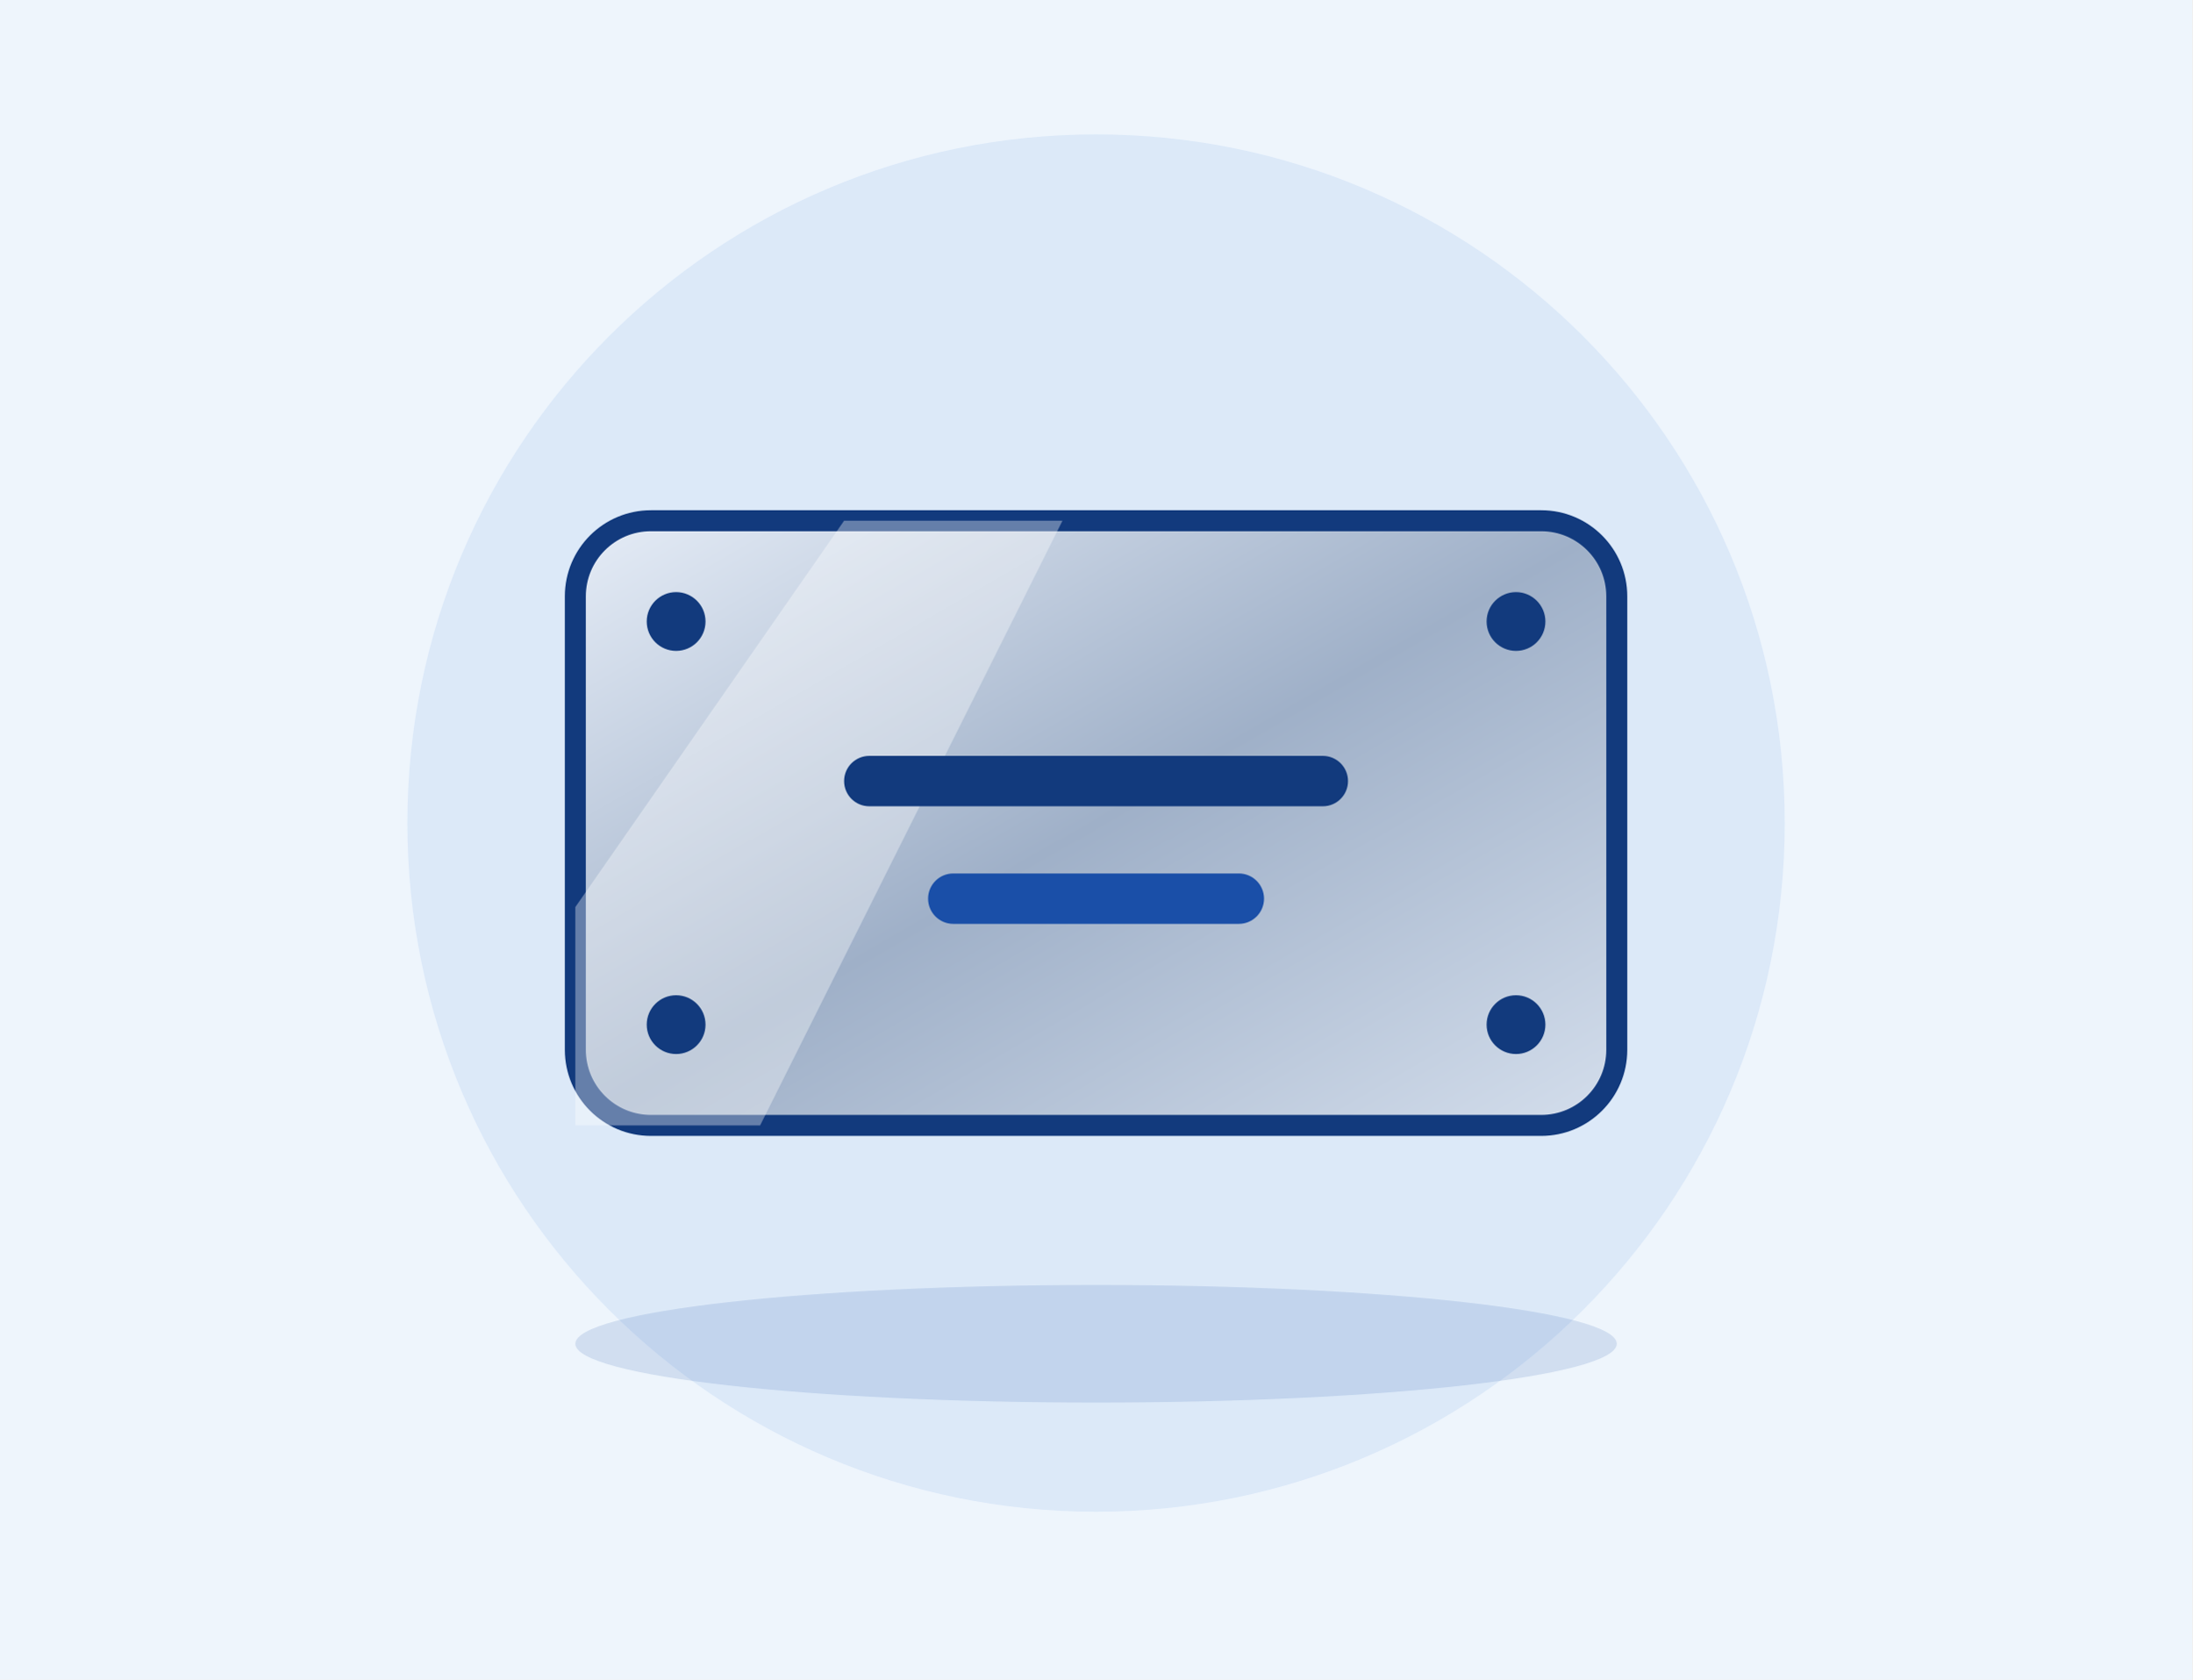
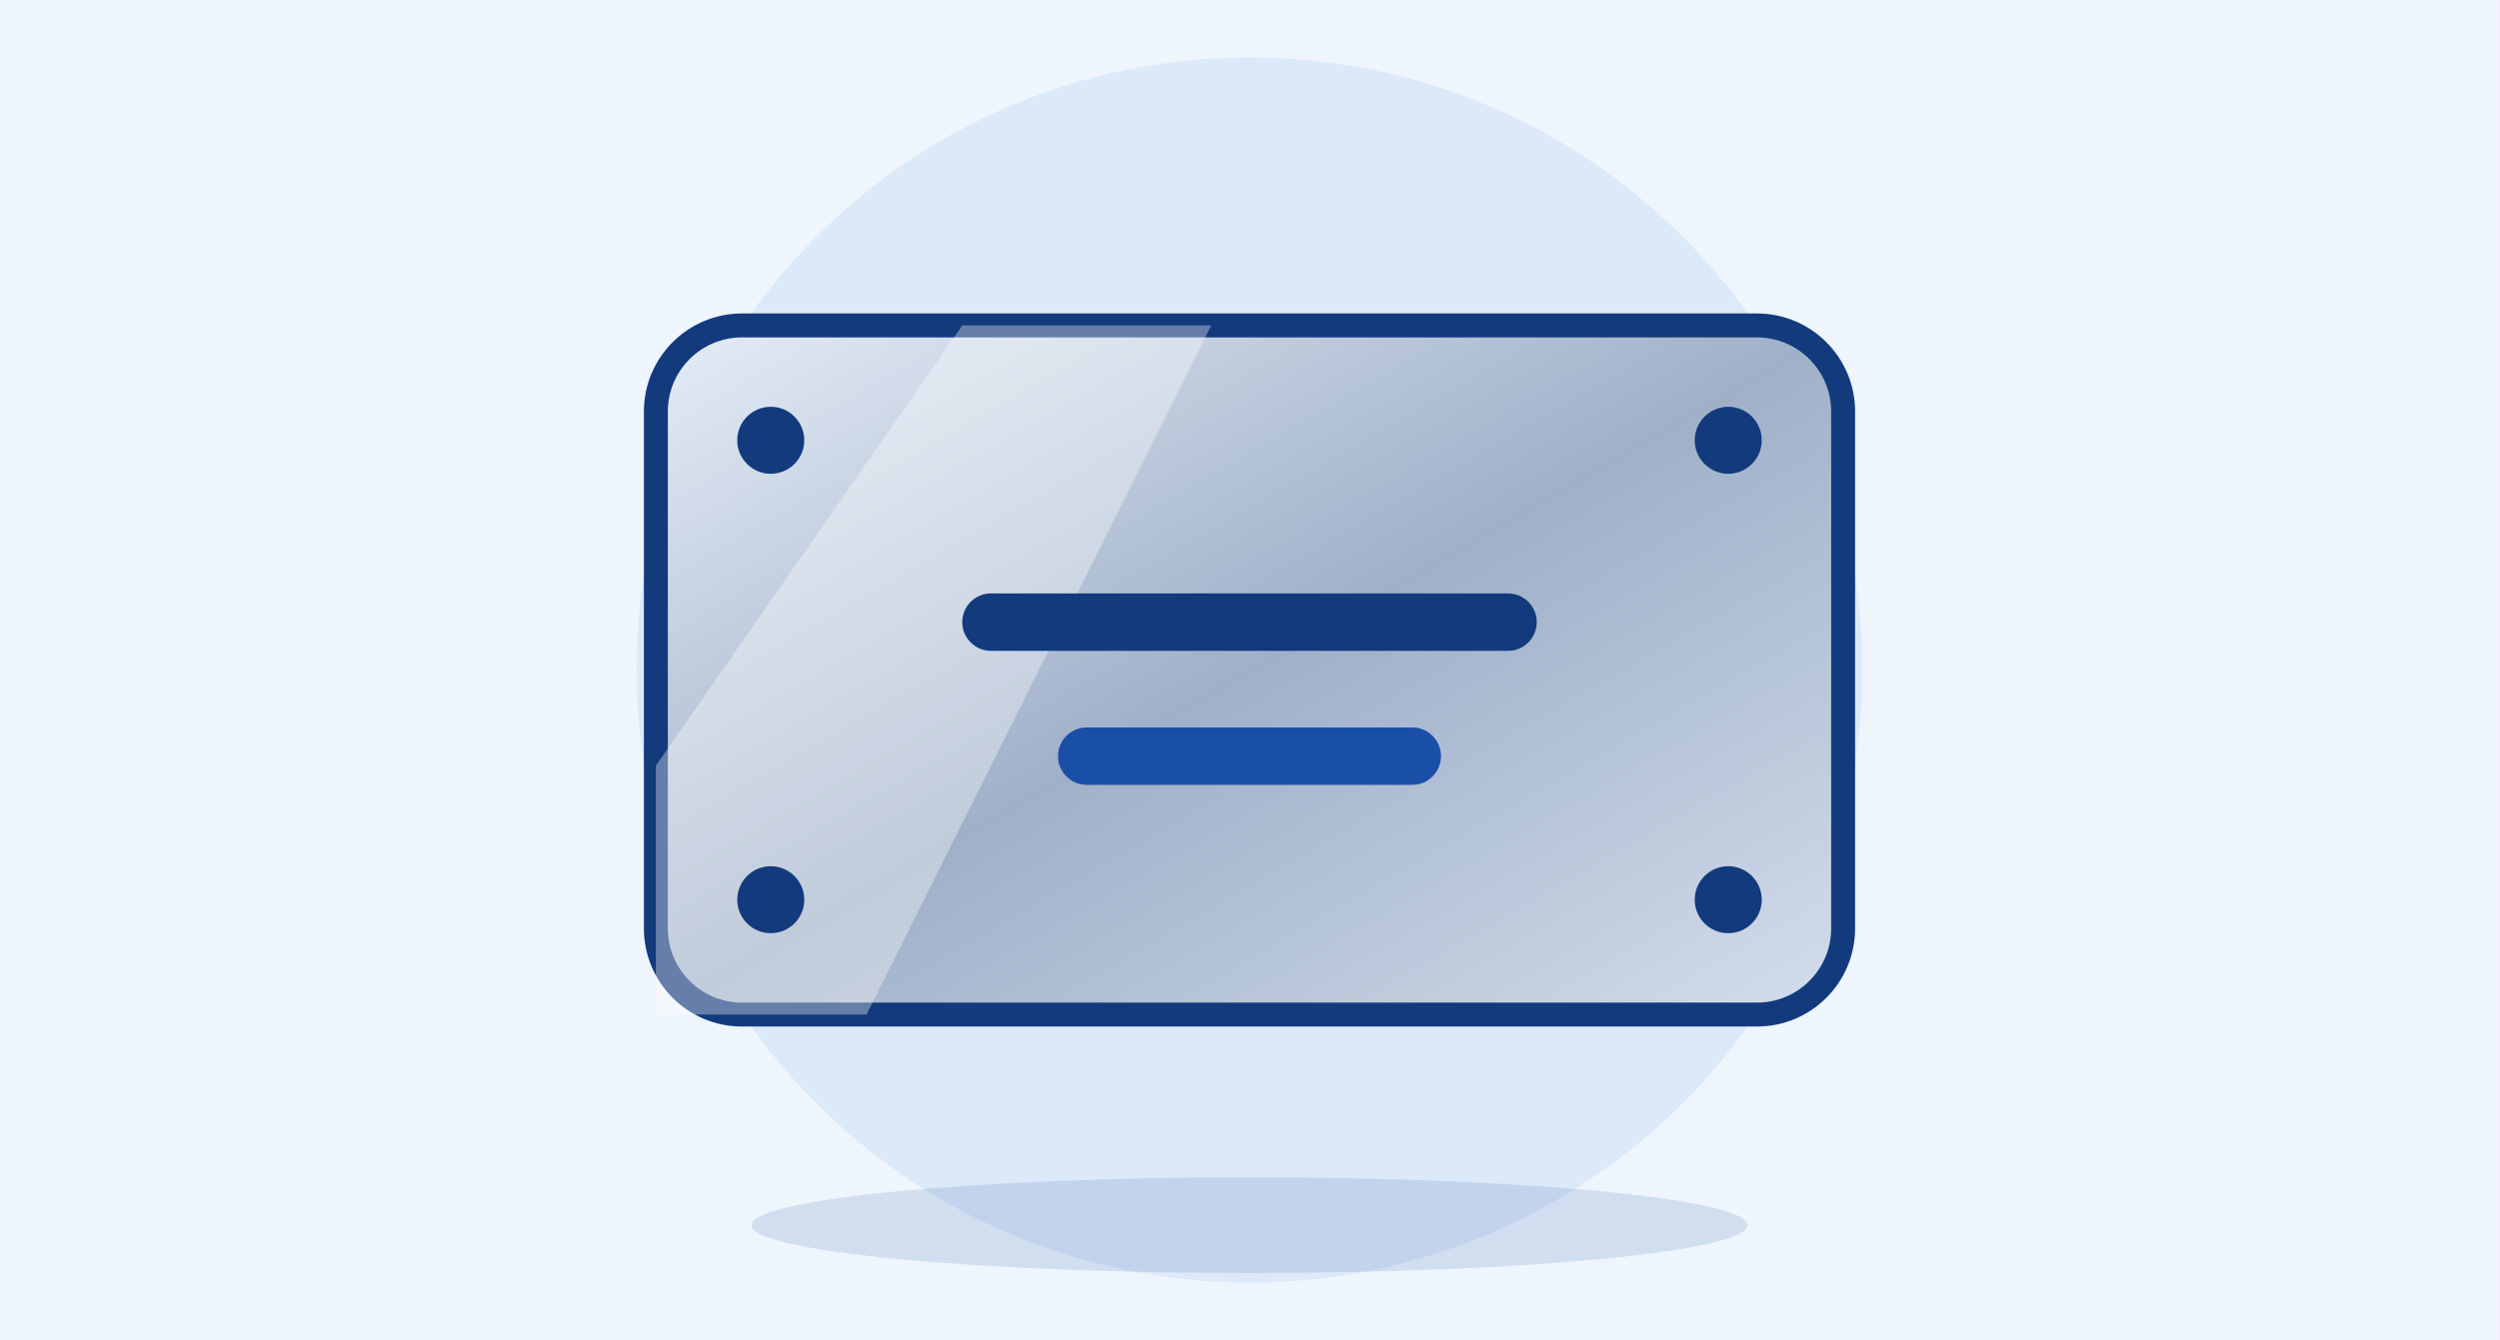
- <svg xmlns="http://www.w3.org/2000/svg" viewBox="0 0 261 200" width="261" height="200">
-   <rect width="261" height="200" fill="#eef5fc" />
-   <circle cx="130.5" cy="98" r="82" fill="#dce9f8" />
-   <ellipse cx="130.5" cy="160" rx="62" ry="7" fill="#1a4fa8" opacity=".14" />
+ <svg xmlns="http://www.w3.org/2000/svg" viewBox="0 28 261 140" width="261" height="140">
+   <rect y="28" width="261" height="140" fill="#eef5fc" />
+   <circle cx="130.5" cy="98" r="64" fill="#dce9f8" />
+   <ellipse cx="130.5" cy="156" rx="52" ry="5" fill="#1a4fa8" opacity=".14" />
  <g transform="translate(130.5 98)">
    <defs>
      <linearGradient id="al" x1="0" y1="0" x2="1" y2="1">
        <stop offset="0" stop-color="#e6edf7" />
        <stop offset=".5" stop-color="#9fb0c8" />
        <stop offset="1" stop-color="#d4deec" />
      </linearGradient>
    </defs>
    <rect x="-62" y="-36" width="124" height="72" rx="9" fill="url(#al)" stroke="#123a7d" stroke-width="2.5" />
    <path d="M-30,-36 L-4,-36 L-40,36 L-62,36 L-62,10 Z" fill="#ffffff" opacity=".35" />
    <circle cx="-50" cy="-24" r="3.5" fill="#123a7d" />
    <circle cx="-50" cy="24" r="3.5" fill="#123a7d" />
    <circle cx="50" cy="-24" r="3.5" fill="#123a7d" />
    <circle cx="50" cy="24" r="3.5" fill="#123a7d" />
    <rect x="-30" y="-8" width="60" height="6" rx="3" fill="#123a7d" />
    <rect x="-20" y="6" width="40" height="6" rx="3" fill="#1a4fa8" />
  </g>
</svg>
